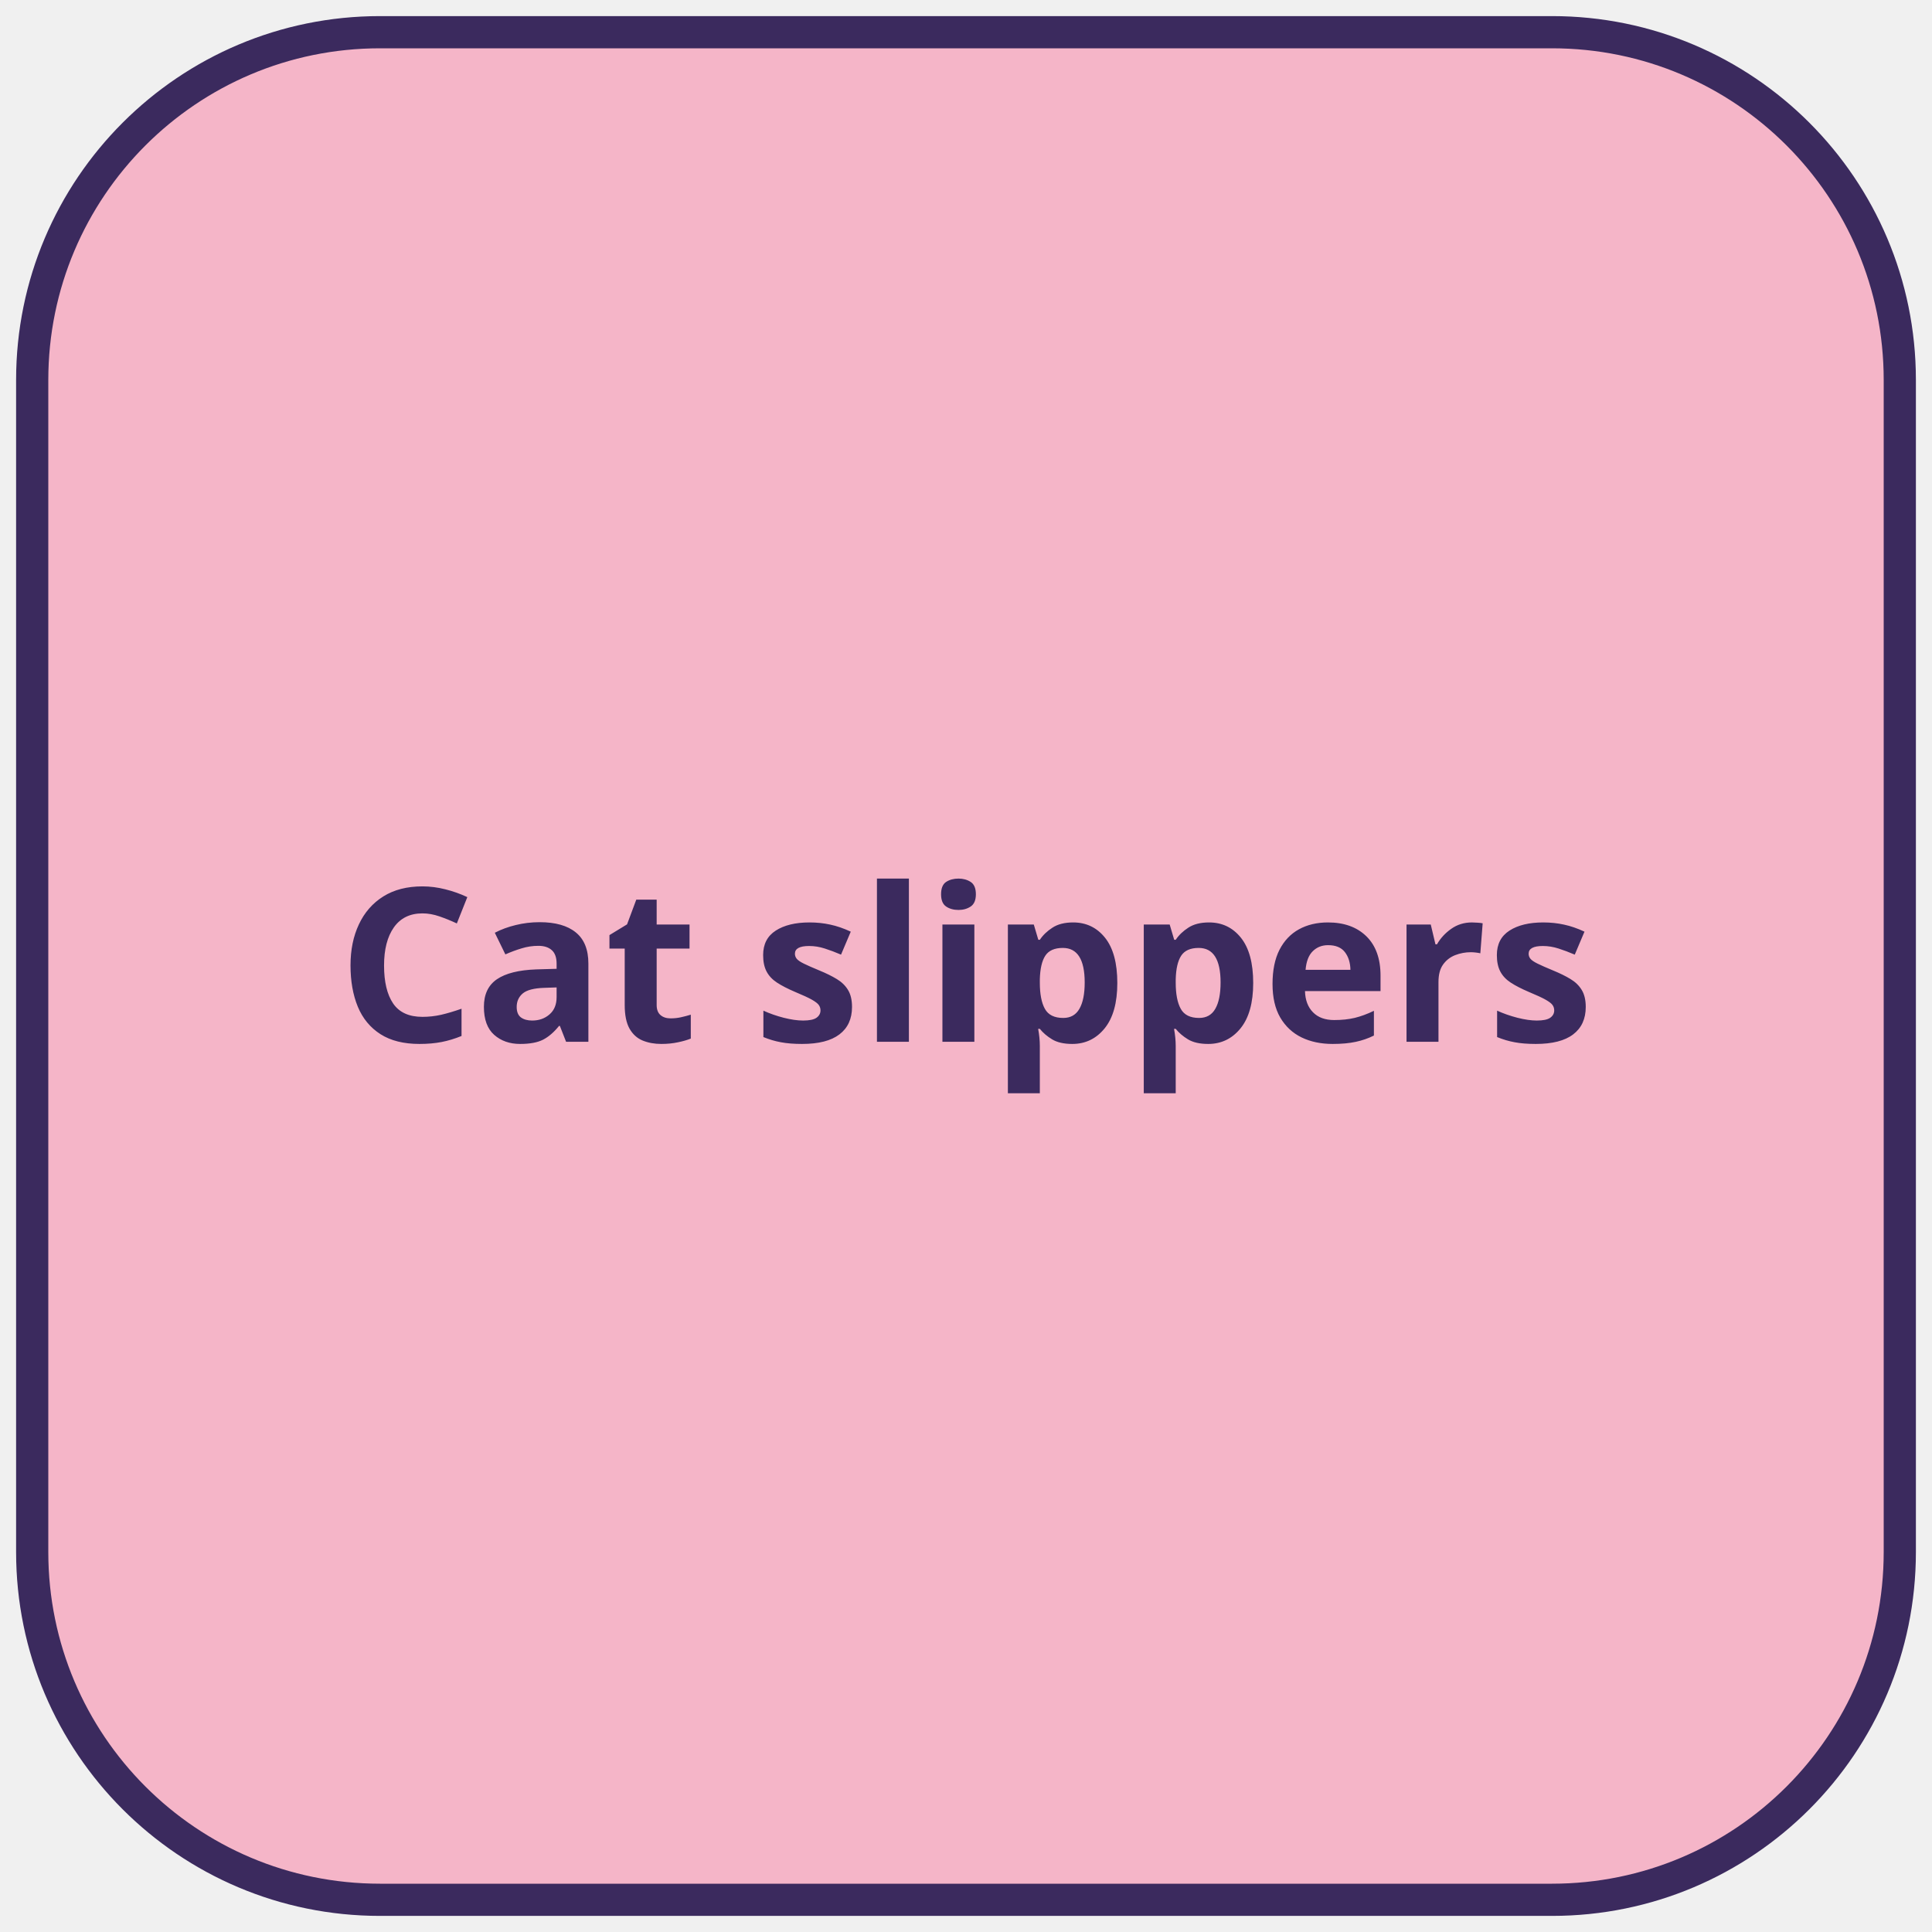
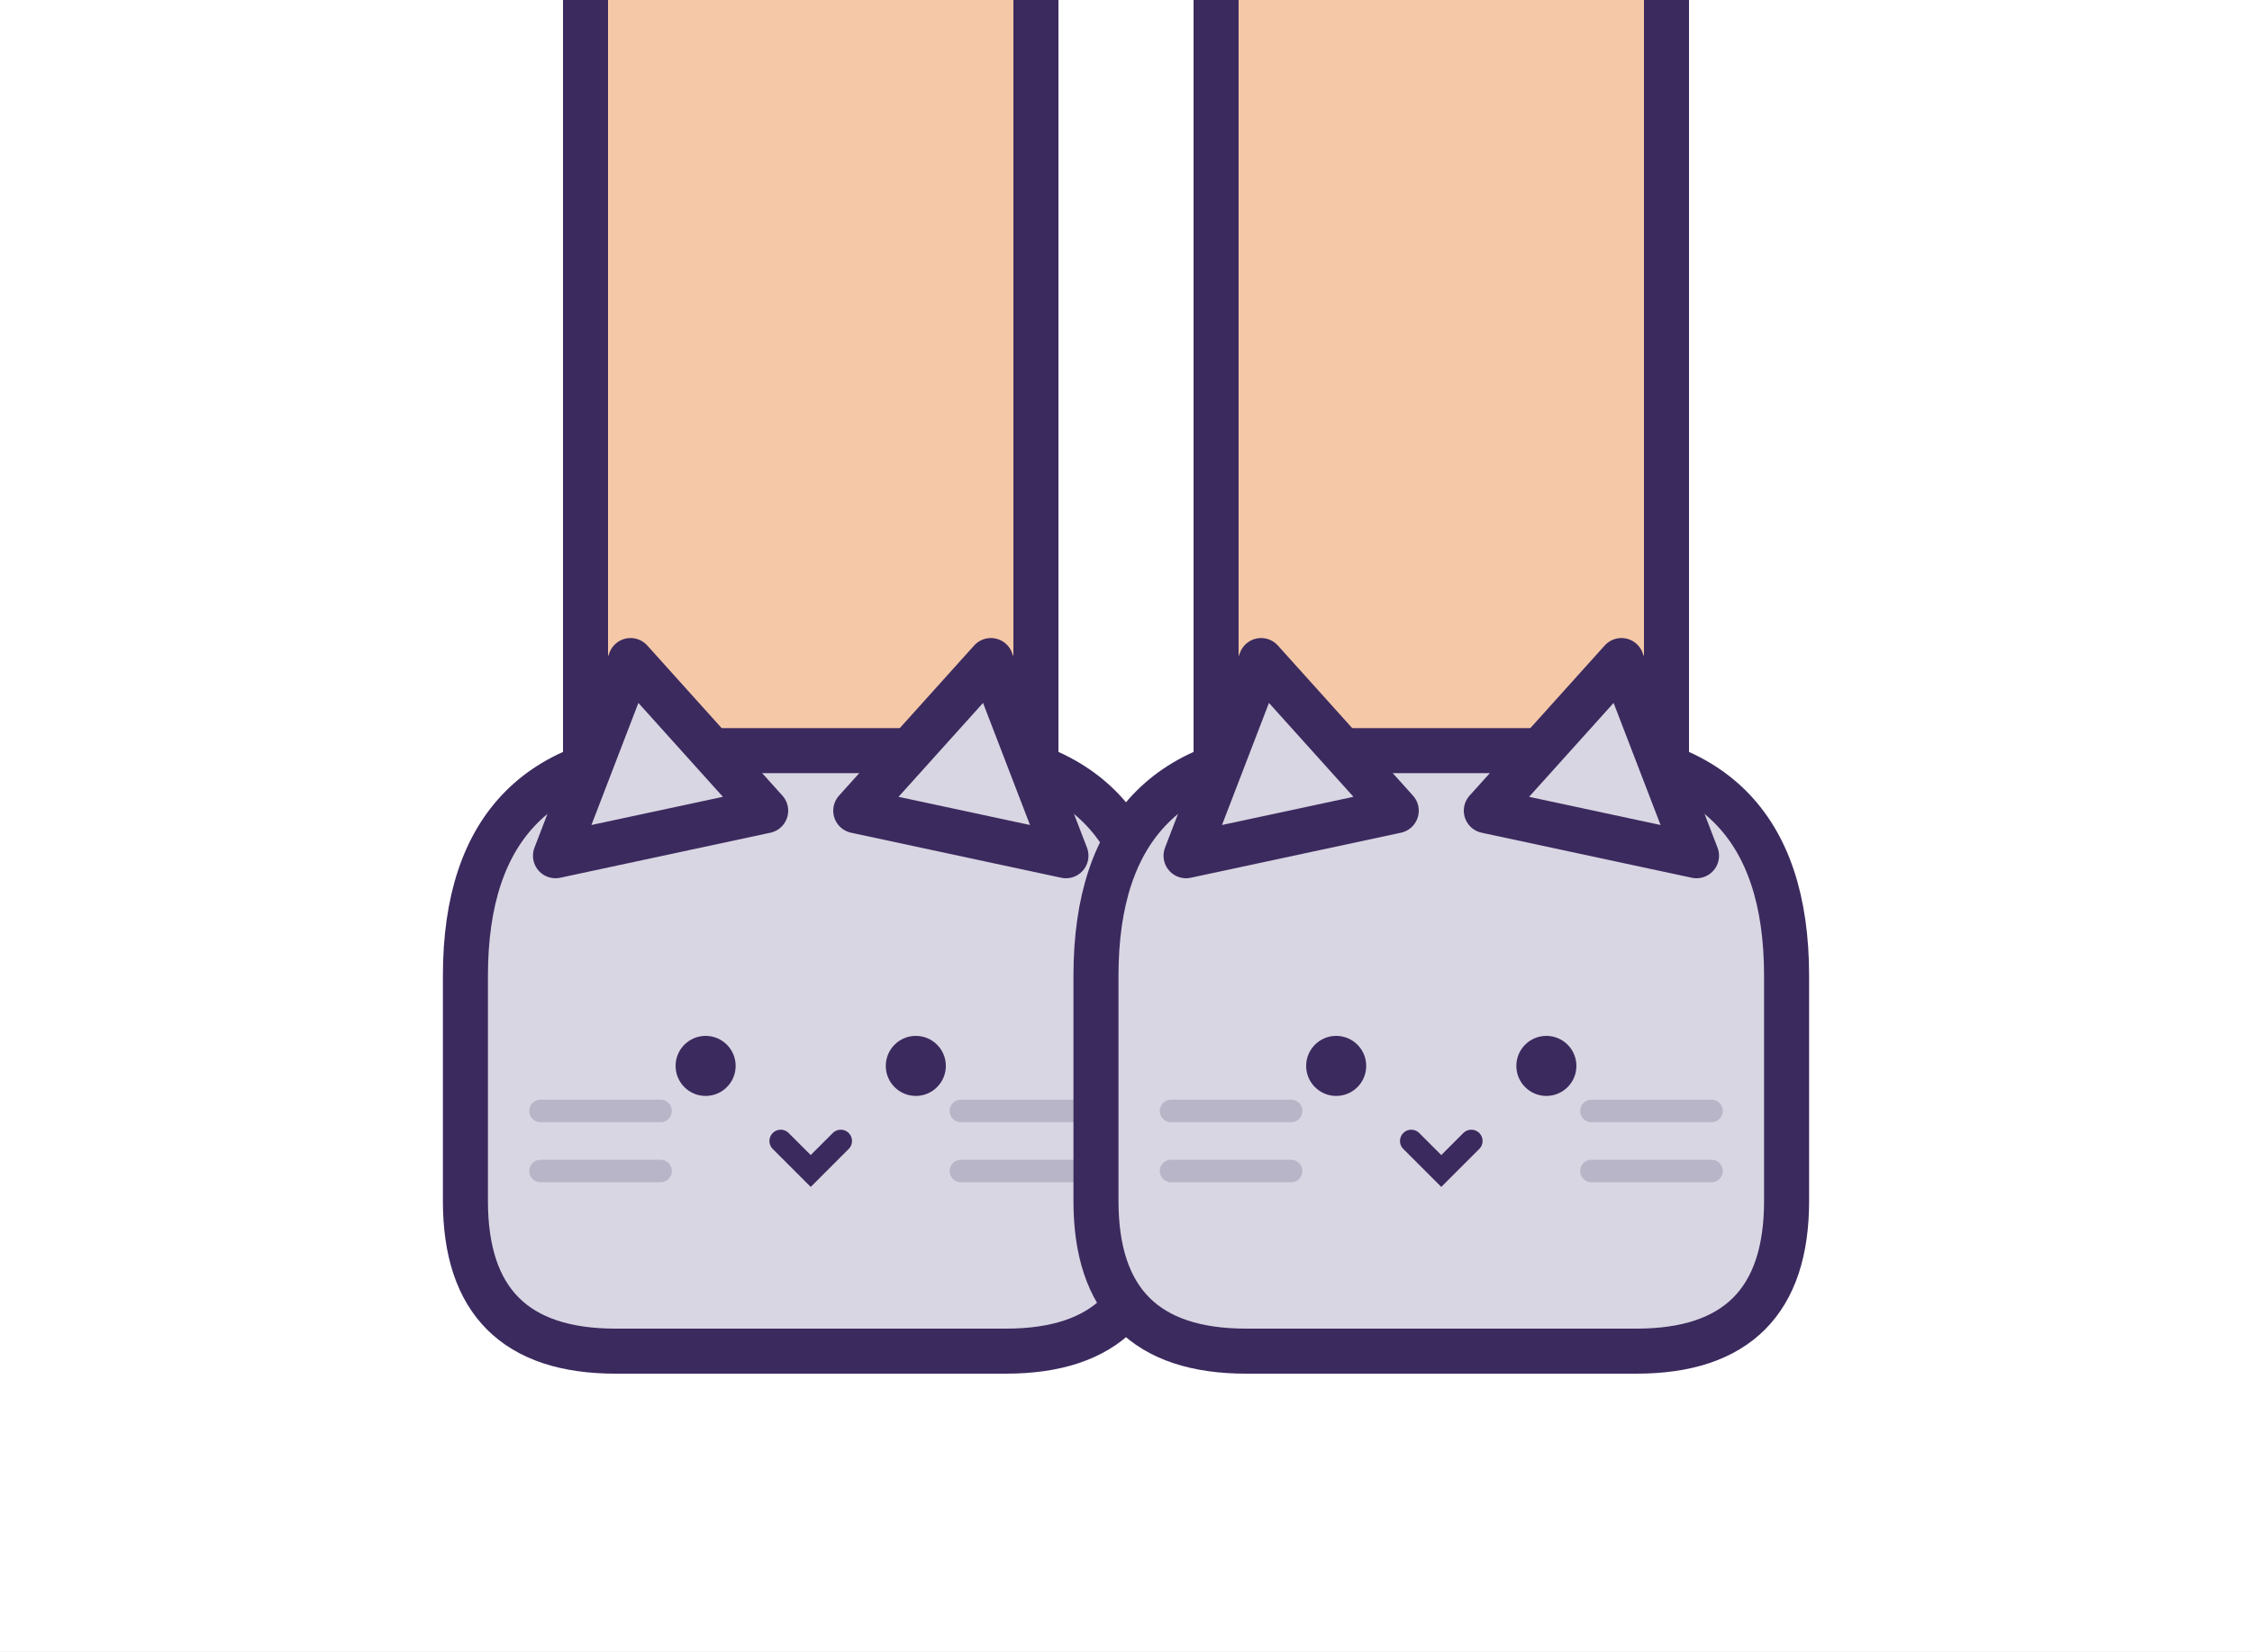
- <svg xmlns="http://www.w3.org/2000/svg" viewBox="0 0 360 360" width="360" height="360" role="img" aria-label="Cat slippers (placeholder)">
-   <rect x="6" y="6" width="348" height="348" rx="64.8" fill="#F5B5C8" stroke="#3B2A5E" stroke-width="6" />
-   <text x="180" y="180.0" font-family="system-ui, sans-serif" font-size="40.0" font-weight="700" fill="#3B2A5E" text-anchor="middle" dominant-baseline="middle">Cat slippers</text>
+ <svg xmlns="http://www.w3.org/2000/svg" viewBox="150 700 300 220" width="300" height="220" role="img" aria-label="Cat slippers">
+   <rect x="150" y="700" width="300" height="220" fill="#FFFFFF" />
+   <line x1="258" y1="700" x2="258" y2="828" stroke="#3B2A5E" stroke-width="66" stroke-linecap="round" />
+   <line x1="258" y1="700" x2="258" y2="828" stroke="#F5C9A8" stroke-width="54" stroke-linecap="round" />
+   <line x1="342" y1="700" x2="342" y2="828" stroke="#3B2A5E" stroke-width="66" stroke-linecap="round" />
+   <line x1="342" y1="700" x2="342" y2="828" stroke="#F5C9A8" stroke-width="54" stroke-linecap="round" />
+   <path d="M212 830 q 0 -30 30 -30 h 32 q 30 0 30 30 v 30 q 0 20 -20 20 h -52 q -20 0 -20 -20 z" fill="#D9D6E3" stroke="#3B2A5E" stroke-width="6" stroke-linejoin="round" stroke-linecap="round" />
+   <path d="M224 814 l 10 -26 l 18 20 z" fill="#D9D6E3" stroke="#3B2A5E" stroke-width="6" stroke-linejoin="round" stroke-linecap="round" />
+   <path d="M292 814 l -10 -26 l -18 20 z" fill="#D9D6E3" stroke="#3B2A5E" stroke-width="6" stroke-linejoin="round" stroke-linecap="round" />
+   <circle cx="244" cy="842" r="4" fill="#3B2A5E" />
+   <circle cx="272" cy="842" r="4" fill="#3B2A5E" />
+   <path d="M254 852 l 4 4 l 4 -4" stroke="#3B2A5E" stroke-width="3" stroke-linecap="round" fill="none" />
+   <path d="M222 848 h 16 M222 856 h 16 M278 848 h 16 M278 856 h 16" stroke="#B9B5C8" stroke-width="3" stroke-linecap="round" />
+   <path d="M296 830 q 0 -30 30 -30 h 32 q 30 0 30 30 v 30 q 0 20 -20 20 h -52 q -20 0 -20 -20 z" fill="#D9D6E3" stroke="#3B2A5E" stroke-width="6" stroke-linejoin="round" stroke-linecap="round" />
+   <path d="M308 814 l 10 -26 l 18 20 z" fill="#D9D6E3" stroke="#3B2A5E" stroke-width="6" stroke-linejoin="round" stroke-linecap="round" />
+   <path d="M376 814 l -10 -26 l -18 20 z" fill="#D9D6E3" stroke="#3B2A5E" stroke-width="6" stroke-linejoin="round" stroke-linecap="round" />
+   <circle cx="328" cy="842" r="4" fill="#3B2A5E" />
+   <circle cx="356" cy="842" r="4" fill="#3B2A5E" />
+   <path d="M338 852 l 4 4 l 4 -4" stroke="#3B2A5E" stroke-width="3" stroke-linecap="round" fill="none" />
+   <path d="M306 848 h 16 M306 856 h 16 M362 848 h 16 M362 856 h 16" stroke="#B9B5C8" stroke-width="3" stroke-linecap="round" />
</svg>
